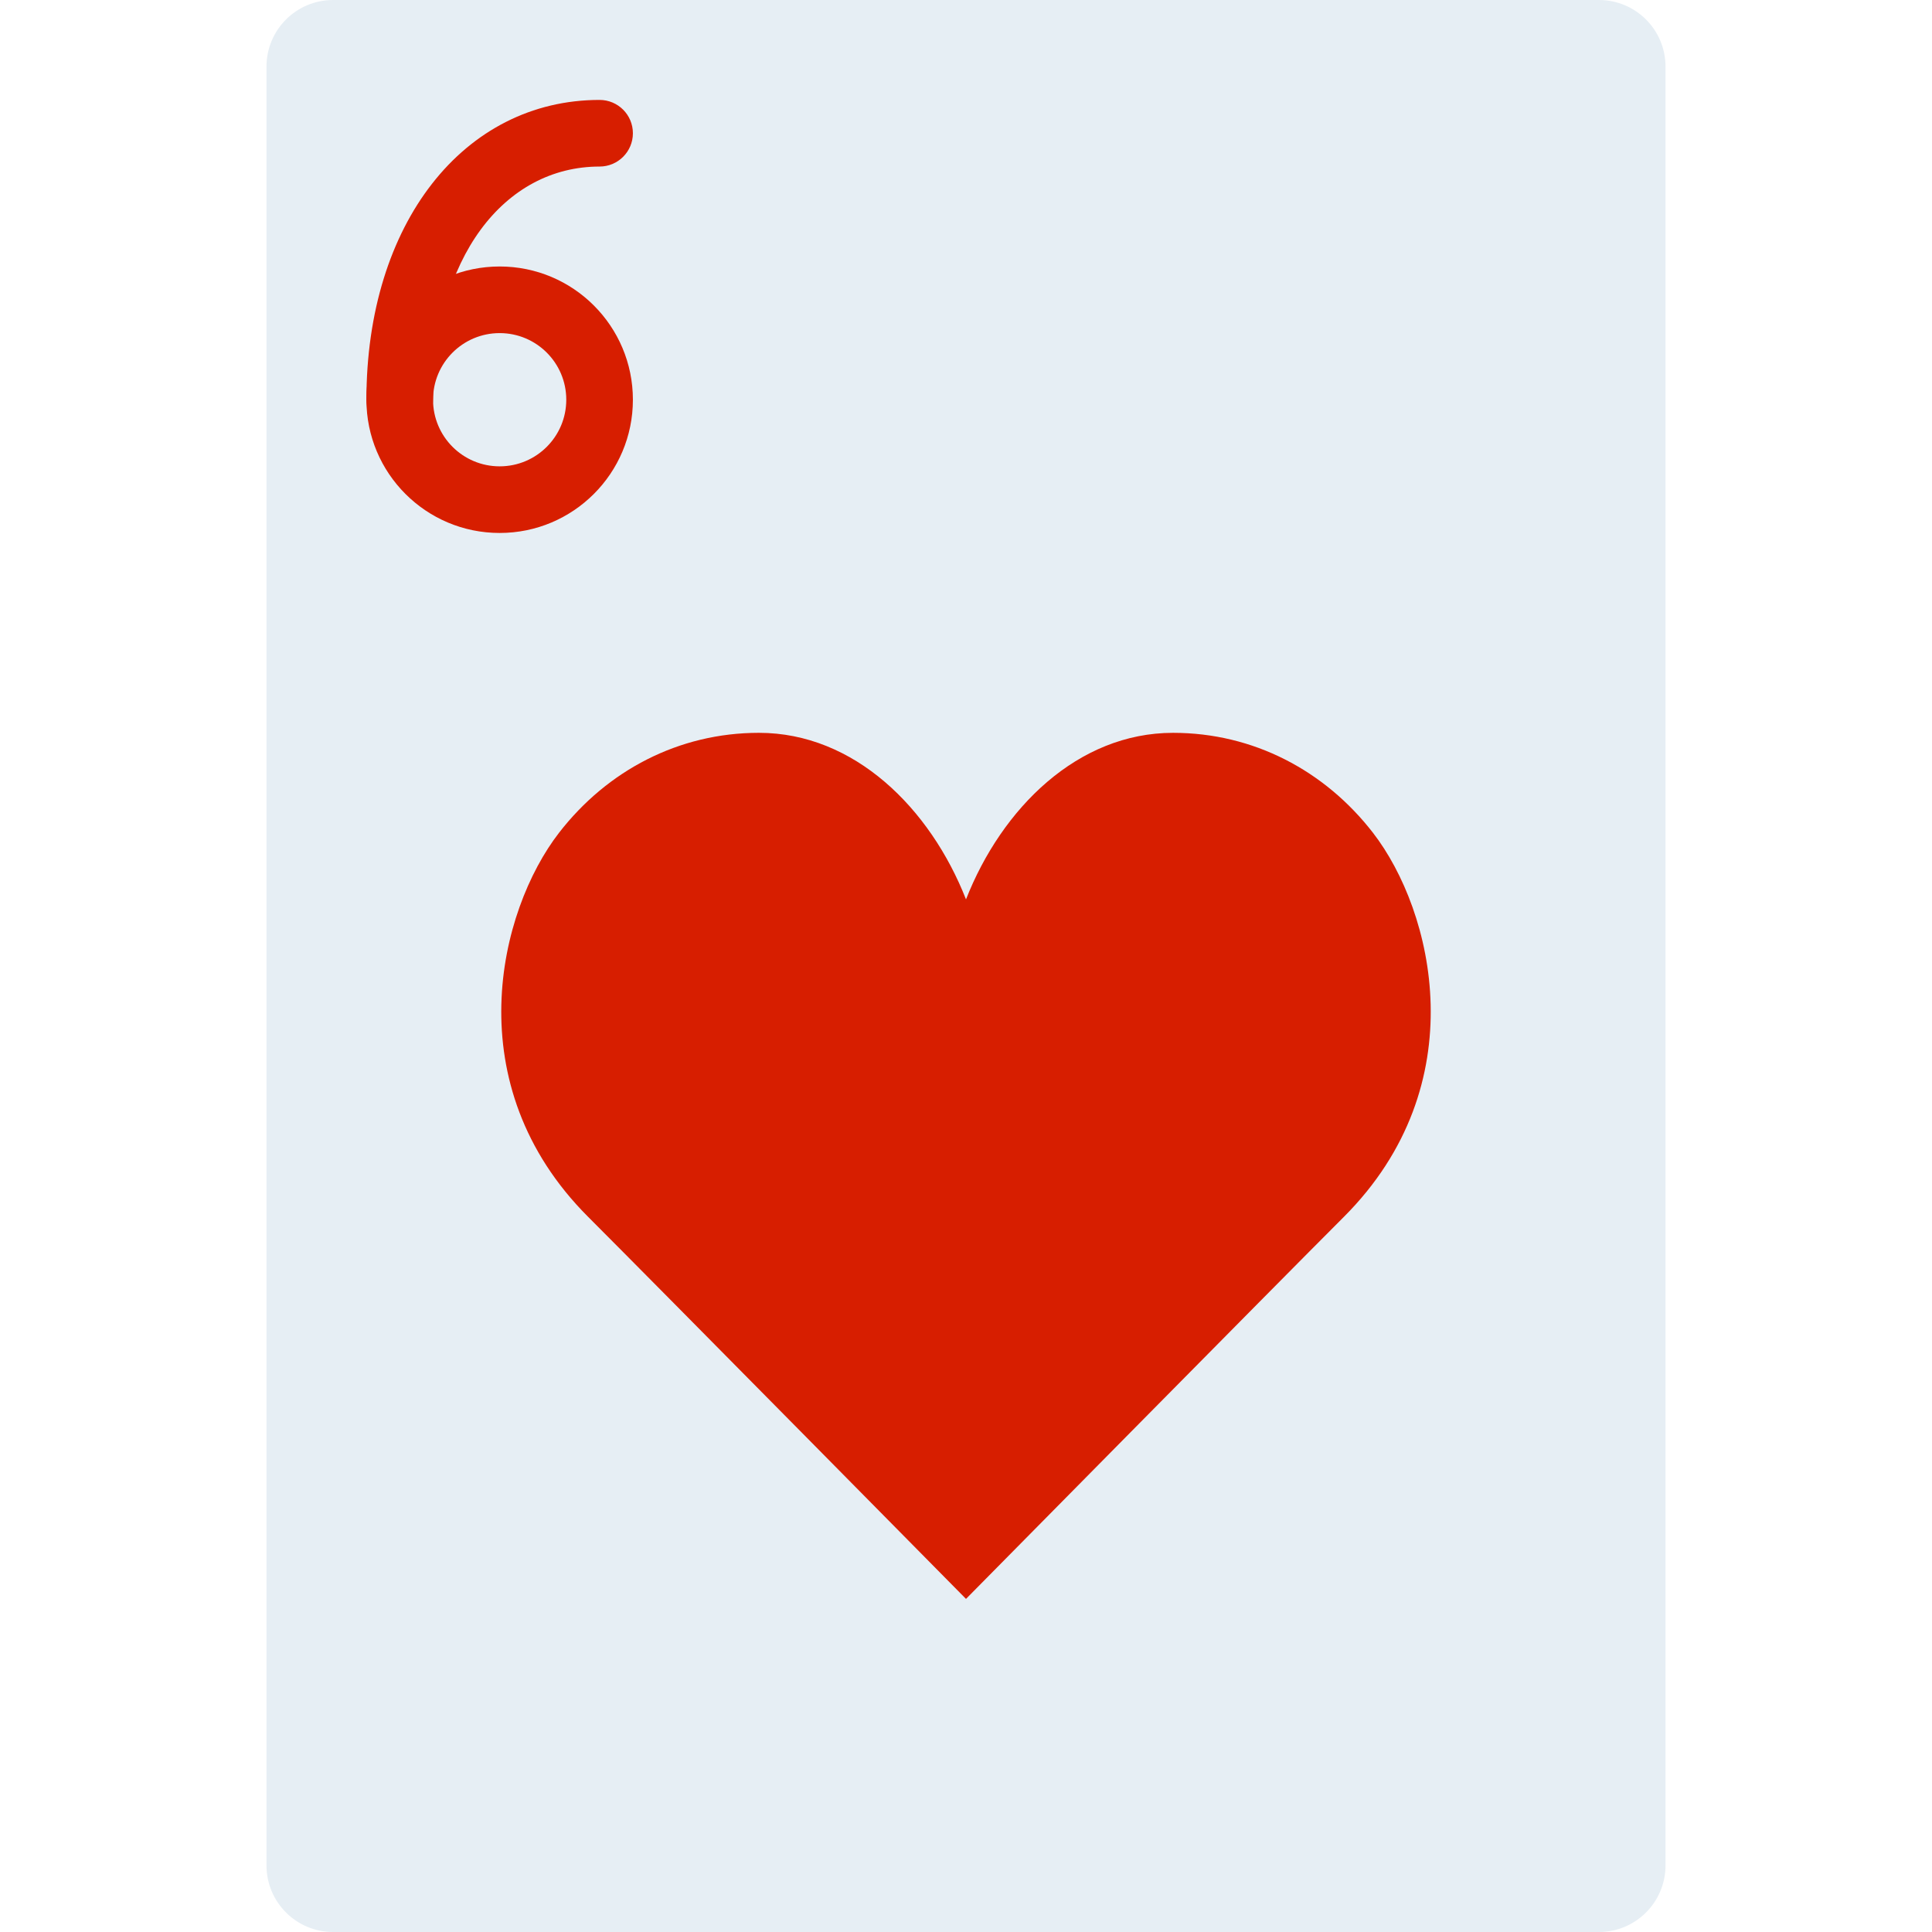
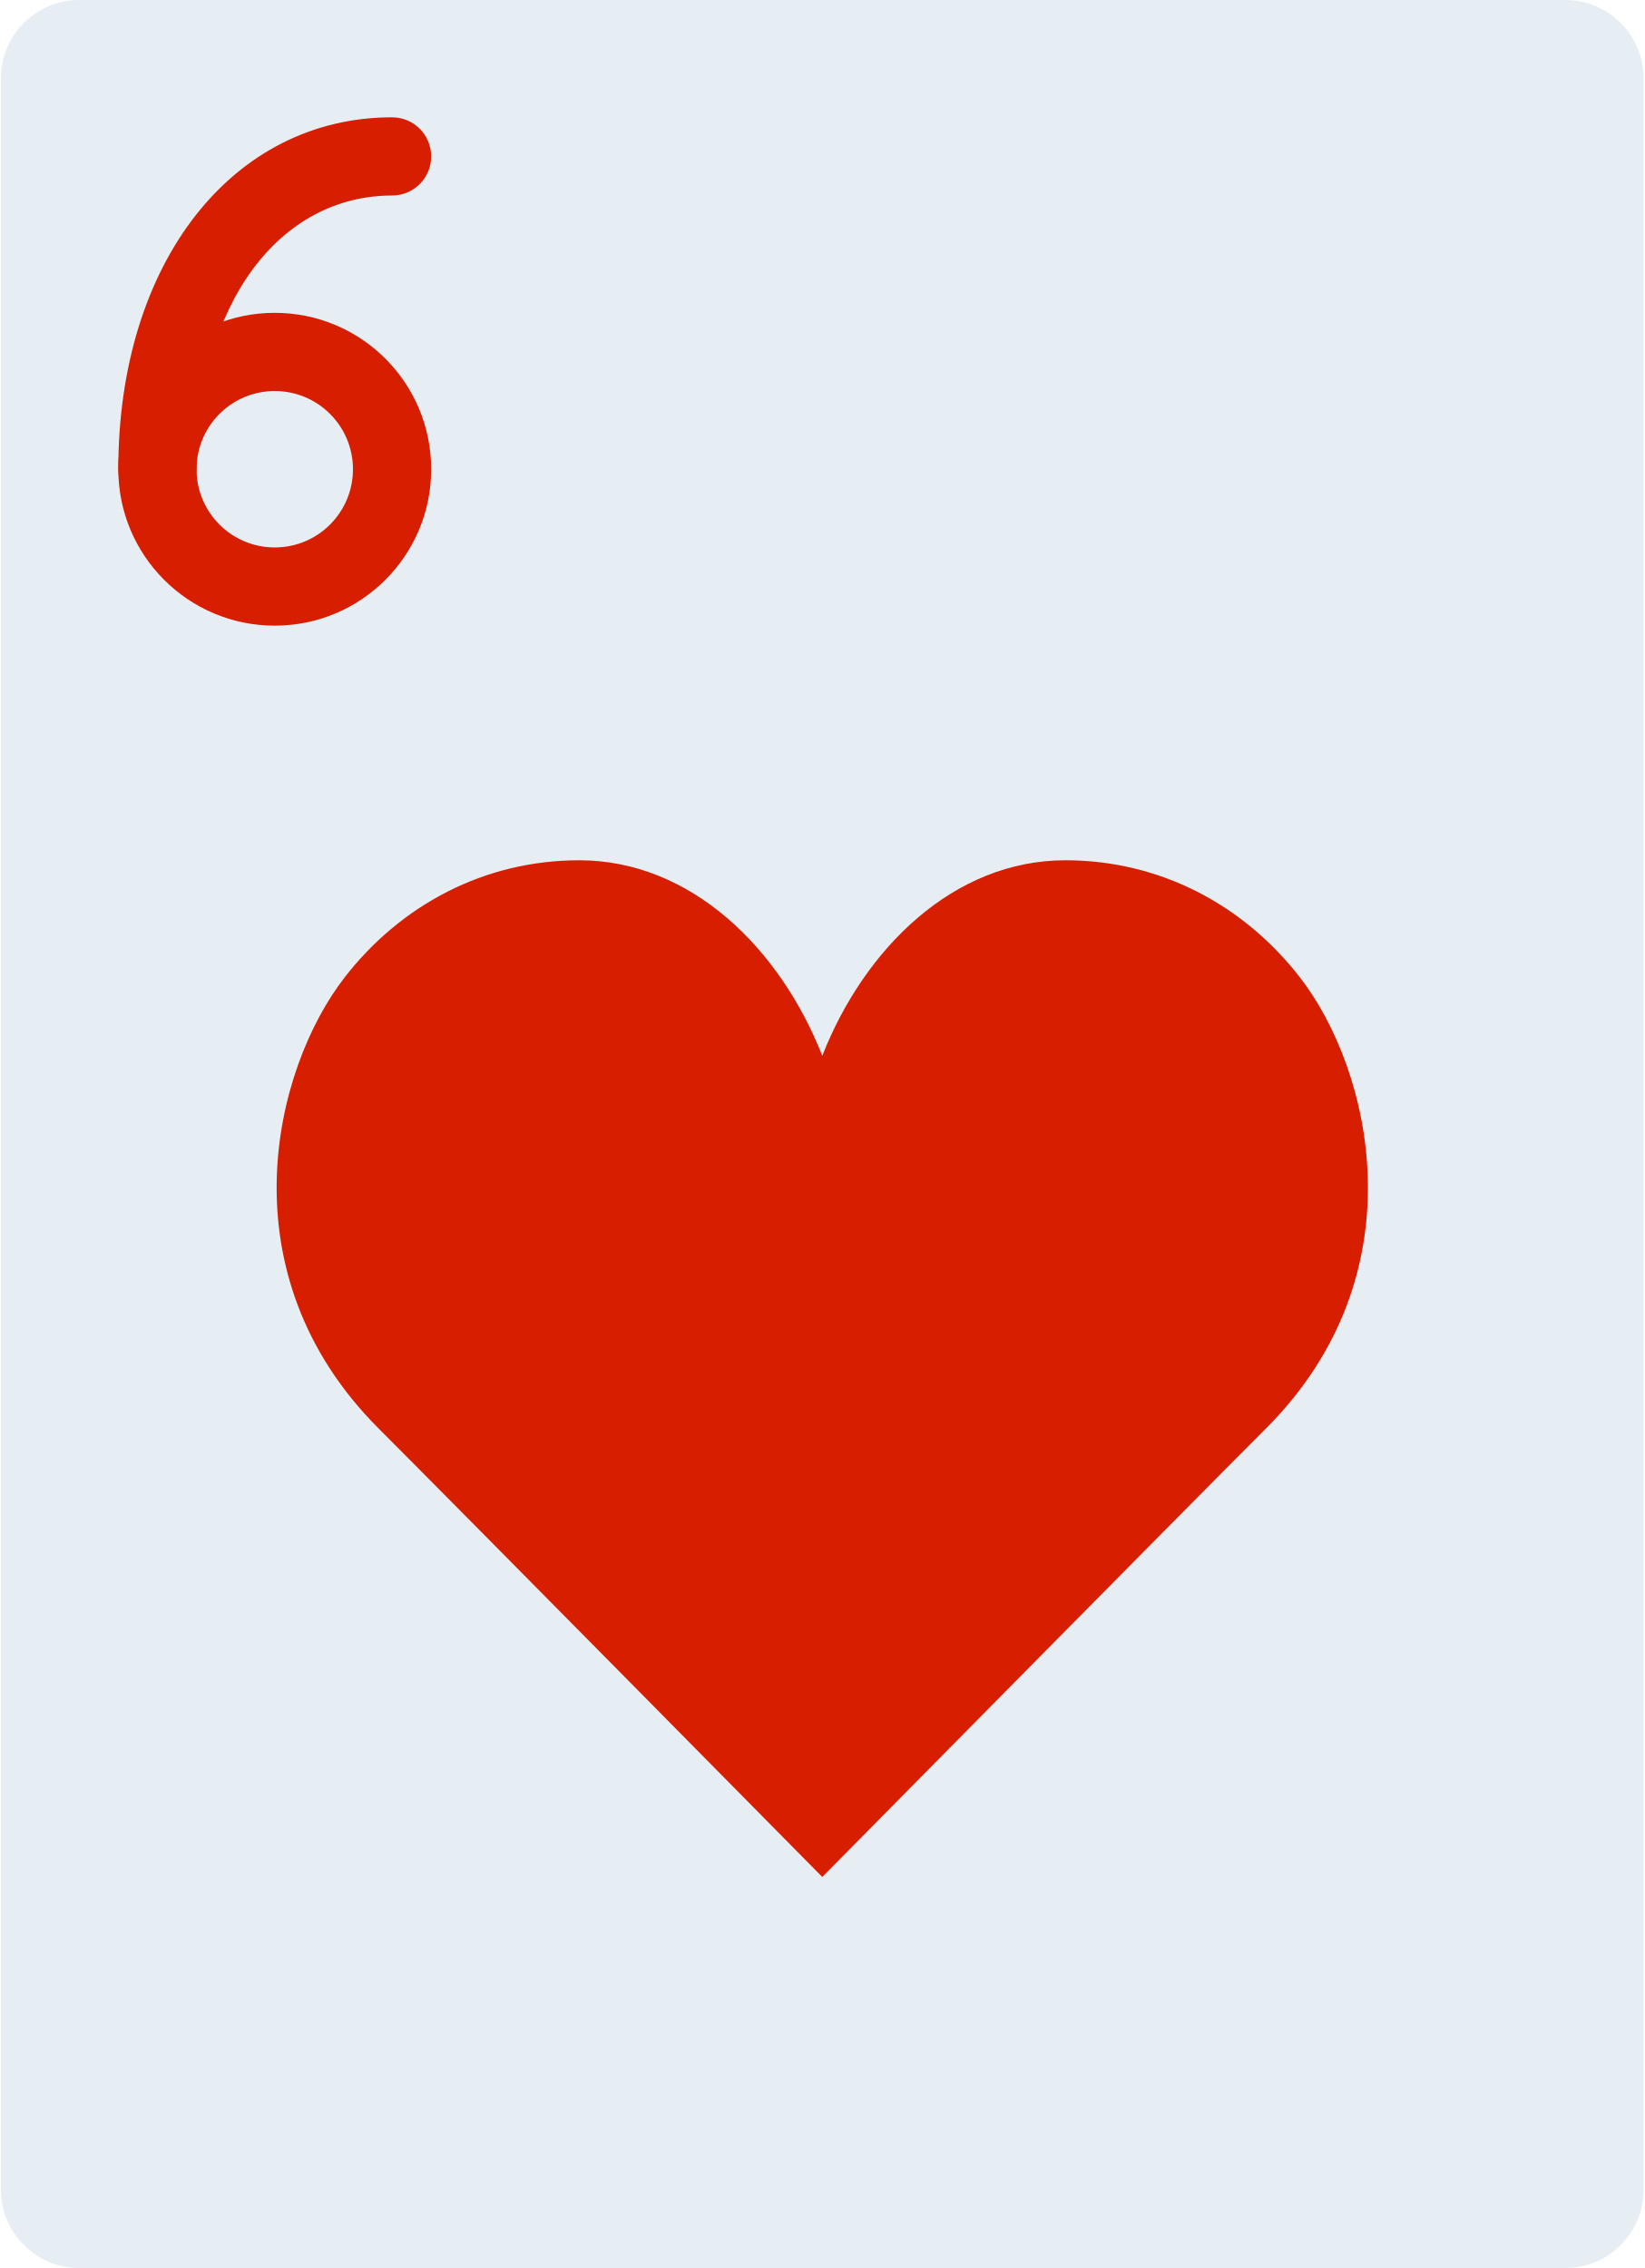
- <svg xmlns="http://www.w3.org/2000/svg" height="800px" width="800px" version="1.1" id="Layer_1" viewBox="0 0 512 512" xml:space="preserve">
-   <g>
-     <path style="fill:#E6EEF4;" d="M423.724,0H88.276c-9.754,0-17.655,7.901-17.655,17.655v476.69c0,9.754,7.901,17.655,17.655,17.655   h335.448c9.754,0,17.655-7.901,17.655-17.655V17.655C441.379,7.901,433.479,0,423.724,0" />
-     <g>
-       <path style="fill:#D71E00;" d="M256,238.345c9.507-24.214,29.625-44.138,54.881-44.138c21.257,0,40.201,9.993,52.966,26.483    c16.013,20.692,27.33,66.754-7.715,101.8C338.353,340.268,256,423.724,256,423.724s-82.353-83.456-100.131-101.235    c-35.046-35.046-23.729-81.108-7.715-101.8c12.765-16.49,31.709-26.483,52.966-26.483    C226.375,194.207,246.493,214.131,256,238.345" />
-       <path style="fill:#D71E00;" d="M132.414,141.241c19.503,0,35.31-15.808,35.31-35.31s-15.808-35.31-35.31-35.31    s-35.31,15.808-35.31,35.31S112.911,141.241,132.414,141.241z M132.414,88.276c9.752,0,17.655,7.903,17.655,17.655    s-7.903,17.655-17.655,17.655s-17.655-7.903-17.655-17.655S122.662,88.276,132.414,88.276z" />
-       <path style="fill:#D71E00;" d="M158.897,44.138c4.875,0,8.828-3.952,8.828-8.828s-3.952-8.828-8.828-8.828    c-36.002,0-61.793,32.744-61.793,79.448c0,4.875,3.952,8.828,8.828,8.828c4.875,0,8.828-3.952,8.828-8.828    C114.759,68.178,133.694,44.138,158.897,44.138z" />
-     </g>
-   </g>
+ <svg xmlns="http://www.w3.org/2000/svg" width="580" height="800" viewBox="0 0 580 800" fill="none">
+   <path d="M552.069 0H27.931C12.691 0 0.345 12.345 0.345 27.586V772.414C0.345 787.655 12.691 800 27.931 800H552.069C567.309 800 579.655 787.655 579.655 772.414V27.586C579.655 12.345 567.311 0 552.069 0Z" fill="#E6EEF4" />
+   <path d="M290 372.414C304.855 334.58 336.289 303.448 375.752 303.448C408.966 303.448 438.566 319.063 458.511 344.828C483.531 377.159 501.214 449.131 446.456 503.891C418.677 531.669 290 662.069 290 662.069C290 662.069 161.323 531.669 133.545 503.889C78.786 449.13 96.469 377.158 121.491 344.827C141.436 319.061 171.036 303.447 204.25 303.447C243.711 303.448 275.145 334.58 290 372.414Z" fill="#D71E00" />
+   <path d="M96.897 220.689C127.37 220.689 152.069 195.989 152.069 165.517C152.069 135.045 127.369 110.345 96.897 110.345C66.425 110.345 41.725 135.045 41.725 165.517C41.725 195.989 66.424 220.689 96.897 220.689ZM96.897 137.931C112.134 137.931 124.483 150.28 124.483 165.517C124.483 180.755 112.134 193.103 96.897 193.103C81.659 193.103 69.311 180.755 69.311 165.517C69.311 150.28 81.659 137.931 96.897 137.931Z" fill="#D71E00" />
+   <path d="M138.277 68.966C145.894 68.966 152.07 62.791 152.07 55.172C152.07 47.553 145.895 41.378 138.277 41.378C82.023 41.378 41.725 92.541 41.725 165.516C41.725 173.133 47.9 179.309 55.519 179.309C63.136 179.309 69.312 173.134 69.312 165.516C69.311 106.528 98.897 68.966 138.277 68.966Z" fill="#D71E00" />
</svg>
